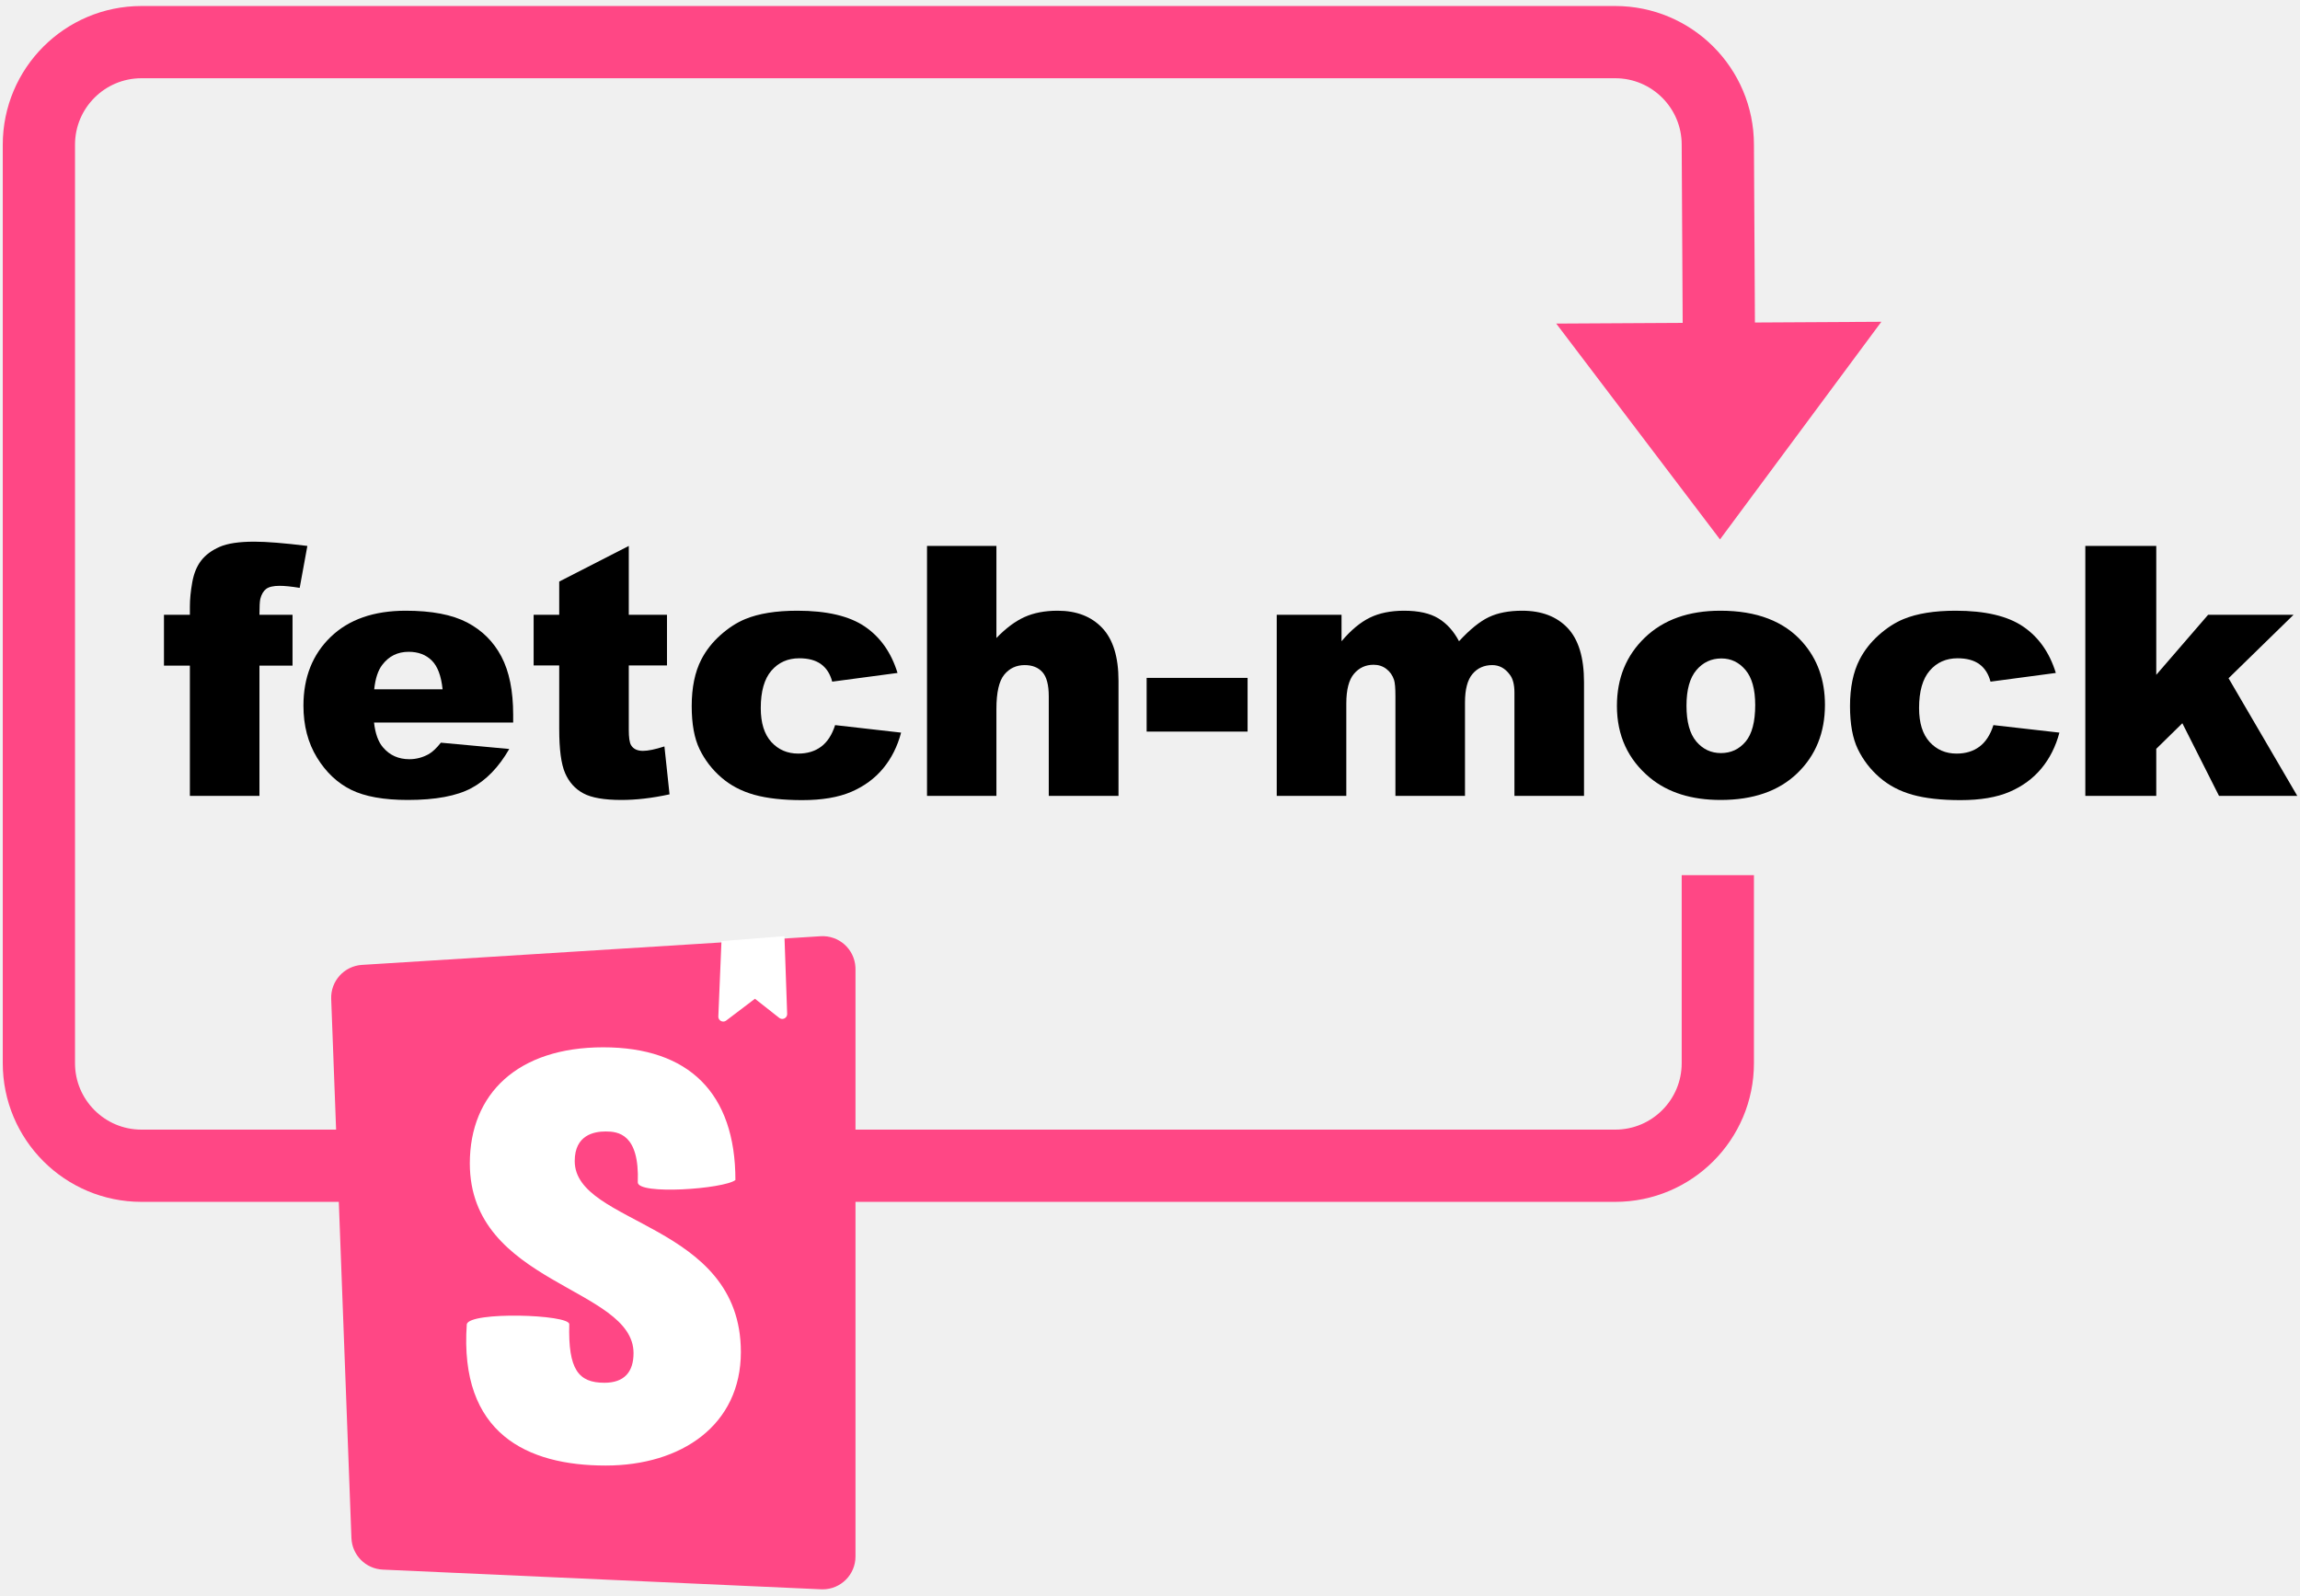
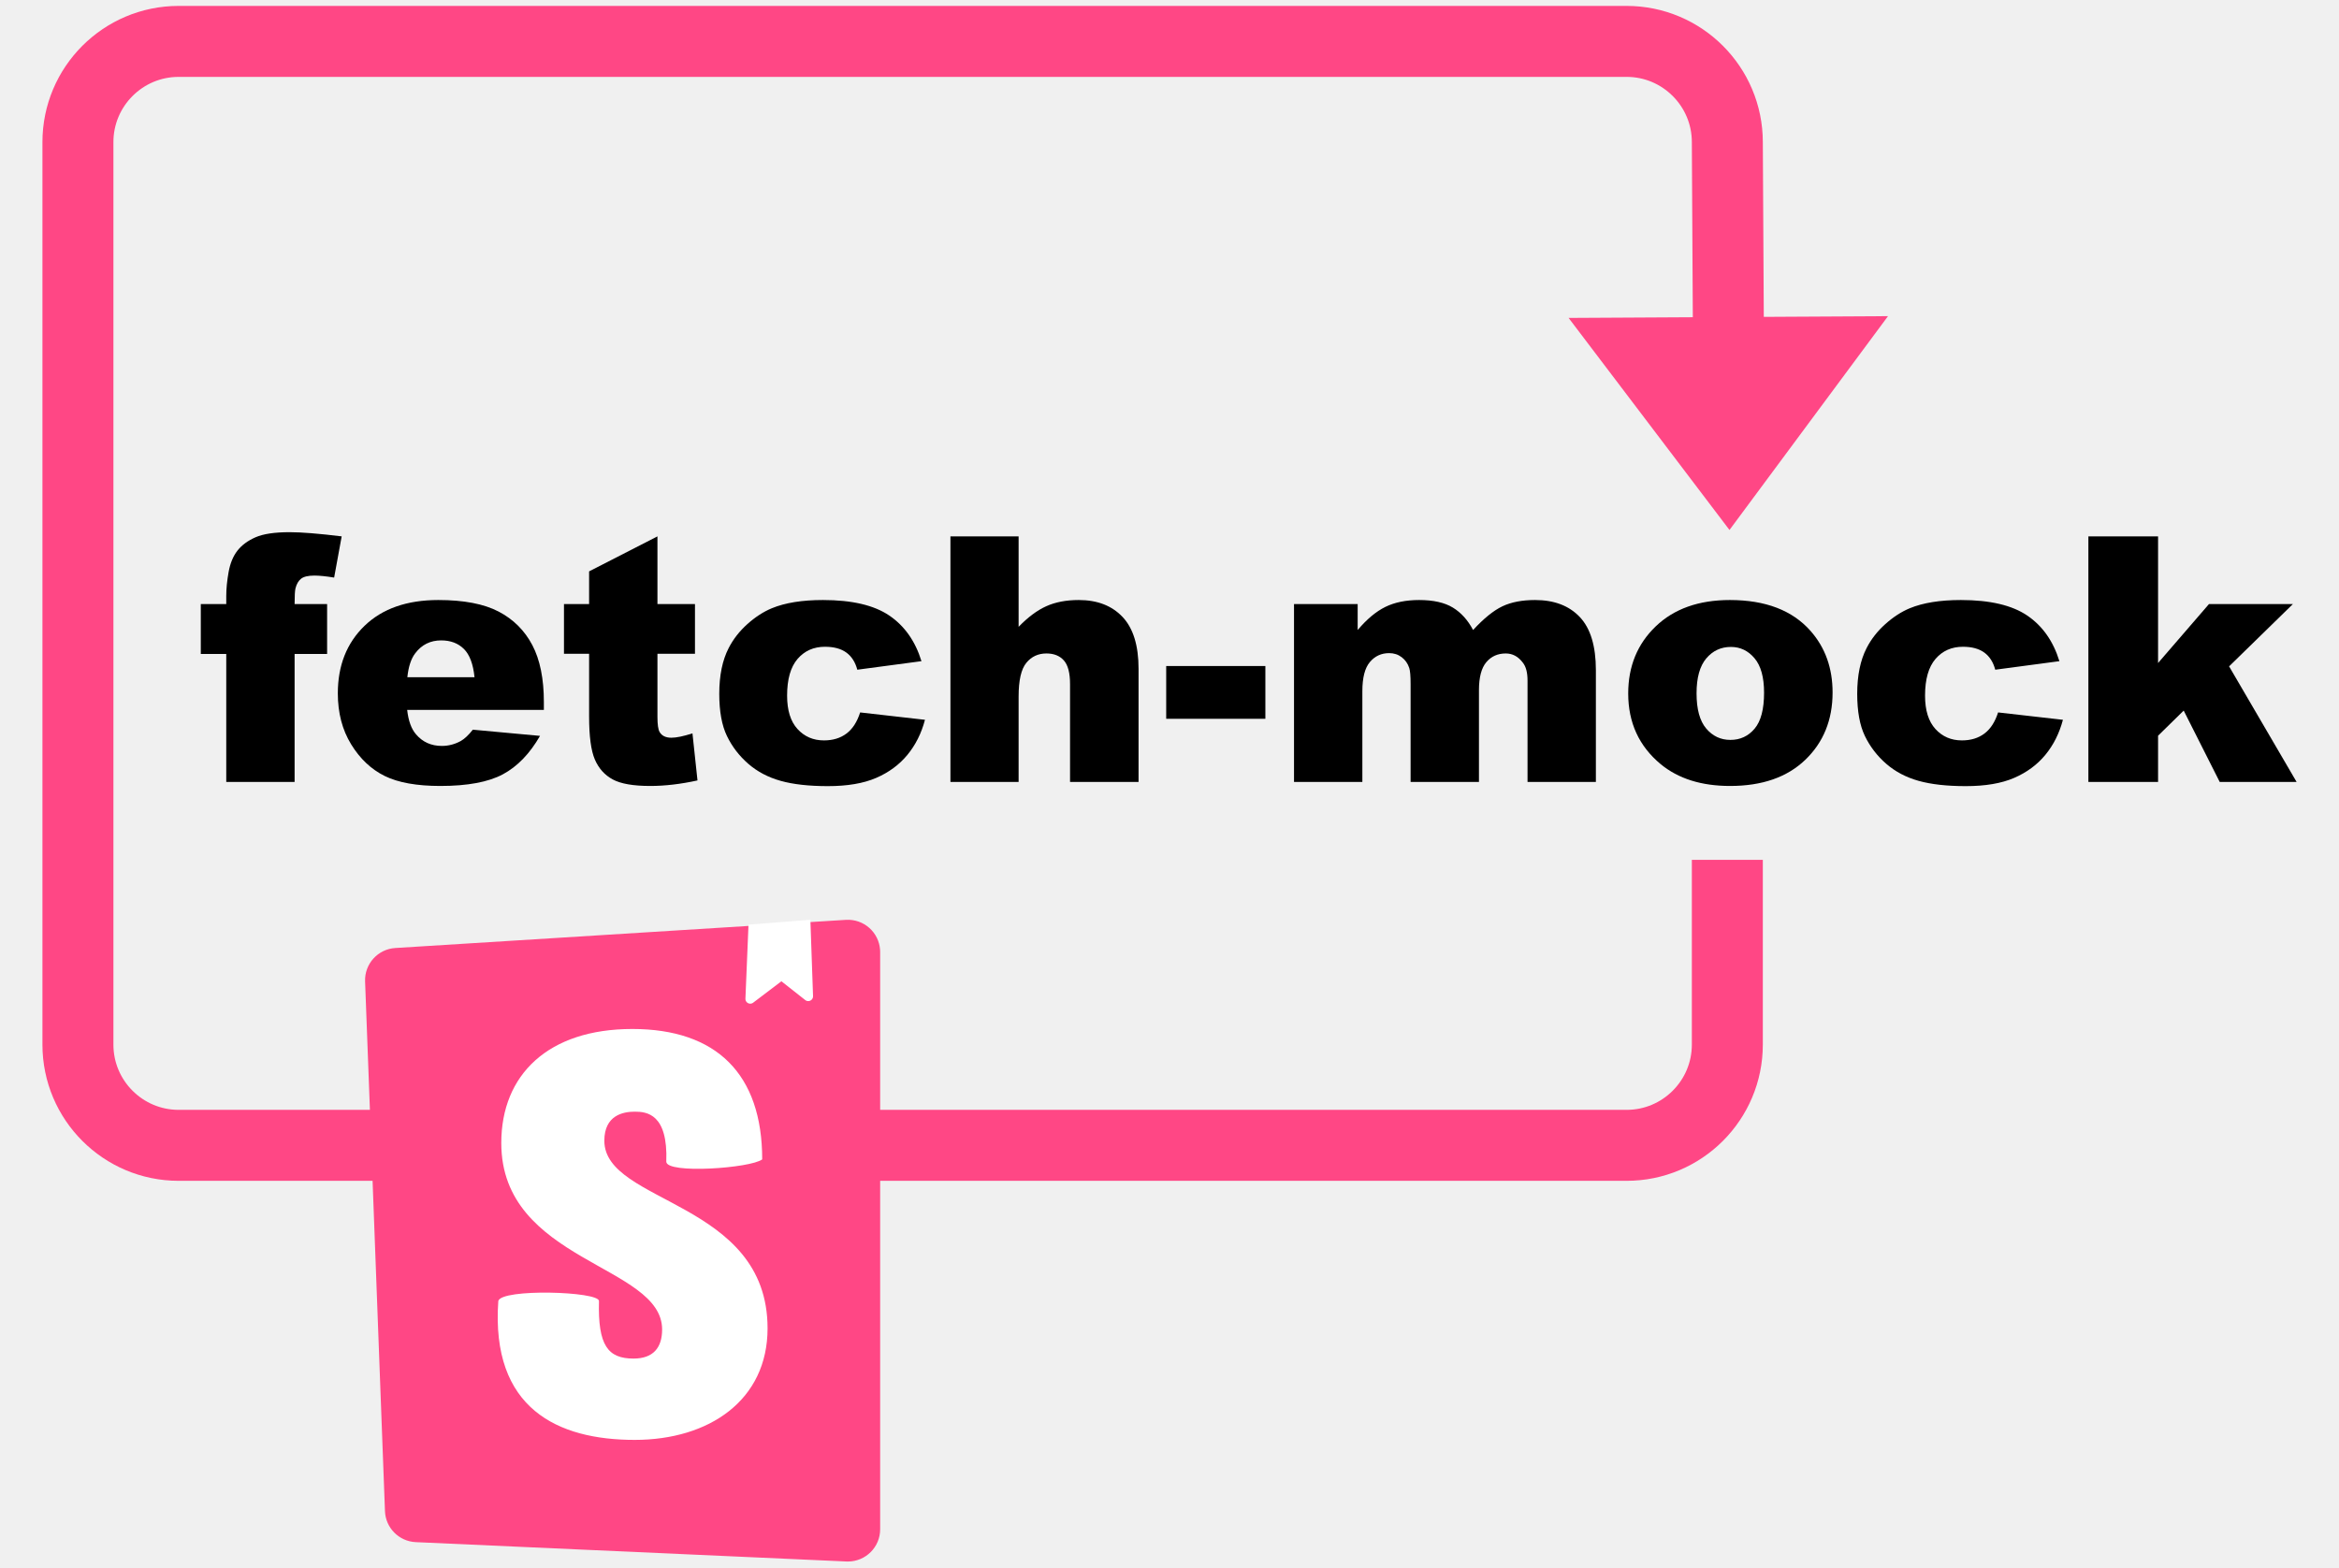
- <svg xmlns="http://www.w3.org/2000/svg" width="100%" height="100%" viewBox="0 0 382 265" version="1.1" xml:space="preserve" style="fill-rule:evenodd;clip-rule:evenodd;stroke-linejoin:round;stroke-miterlimit:1.5;">
-   <path id="arrow" d="M258.471,53.75L285.67,89.6L312.47,53.451L258.471,53.75Z" style="fill:rgb(255,71,133);" />
+ <svg xmlns="http://www.w3.org/2000/svg" width="382" height="256" viewBox="0 0 382 265" version="1.1">
+   <path d="M258.471,53.75L285.67,89.6L312.47,53.451L258.471,53.75Z" style="fill:rgb(255,71,133);" />
  <path d="M285.511,60.8C285.413,43.193 285.307,24.03 285.307,24.03C285.307,14.63 277.676,6.999 268.276,6.999L23.489,6.999C14.09,6.999 6.459,14.63 6.459,24.03L6.459,176.607C6.459,186.007 14.09,193.638 23.489,193.638L268.276,193.638C277.676,193.638 285.307,186.007 285.307,176.607L285.307,145.375" style="fill:none;stroke:rgb(255,71,133);stroke-width:12px;" />
-   <g id="name">
-     <path d="M43.091,102.124L48.586,102.124L48.586,110.563L43.091,110.563L43.091,132.2L31.537,132.2L31.537,110.563L27.232,110.563L27.232,102.124L31.537,102.124L31.537,100.765C31.537,99.537 31.669,98.187 31.933,96.715C32.198,95.242 32.693,94.039 33.42,93.104C34.147,92.169 35.166,91.414 36.479,90.838C37.791,90.262 39.712,89.975 42.242,89.975C44.262,89.975 47.198,90.211 51.049,90.683L49.775,97.649C48.397,97.423 47.283,97.31 46.433,97.31C45.395,97.31 44.649,97.484 44.196,97.833C43.743,98.183 43.422,98.735 43.233,99.49C43.139,99.906 43.091,100.783 43.091,102.124Z" style="fill-rule:nonzero;" />
-     <path d="M85.232,120.022L62.123,120.022C62.33,121.873 62.831,123.251 63.624,124.157C64.738,125.46 66.191,126.111 67.985,126.111C69.118,126.111 70.194,125.828 71.214,125.262C71.837,124.903 72.507,124.27 73.224,123.364L84.581,124.412C82.844,127.433 80.748,129.599 78.294,130.912C75.839,132.224 72.318,132.88 67.73,132.88C63.746,132.88 60.612,132.318 58.328,131.195C56.043,130.071 54.151,128.287 52.65,125.842C51.149,123.397 50.398,120.523 50.398,117.219C50.398,112.518 51.904,108.713 54.915,105.806C57.927,102.898 62.085,101.444 67.39,101.444C71.695,101.444 75.093,102.096 77.586,103.398C80.078,104.701 81.975,106.589 83.278,109.062C84.581,111.536 85.232,114.755 85.232,118.72L85.232,120.022ZM73.507,114.5C73.281,112.272 72.681,110.677 71.709,109.714C70.737,108.751 69.458,108.269 67.872,108.269C66.04,108.269 64.577,108.996 63.482,110.45C62.783,111.356 62.34,112.706 62.151,114.5L73.507,114.5Z" style="fill-rule:nonzero;" />
-     <path d="M104.433,90.683L104.433,102.124L110.777,102.124L110.777,110.535L104.433,110.535L104.433,121.212C104.433,122.496 104.556,123.345 104.801,123.761C105.179,124.403 105.84,124.724 106.784,124.724C107.633,124.724 108.823,124.478 110.352,123.987L111.202,131.945C108.351,132.568 105.689,132.88 103.215,132.88C100.346,132.88 98.231,132.512 96.872,131.775C95.512,131.039 94.507,129.92 93.856,128.419C93.204,126.918 92.879,124.488 92.879,121.127L92.879,110.535L88.63,110.535L88.63,102.124L92.879,102.124L92.879,96.601L104.433,90.683Z" style="fill-rule:nonzero;" />
-     <path d="M138.701,120.447L149.661,121.693C149.057,123.978 148.065,125.956 146.687,127.626C145.309,129.297 143.548,130.595 141.405,131.52C139.262,132.446 136.539,132.908 133.235,132.908C130.044,132.908 127.387,132.611 125.263,132.016C123.139,131.421 121.312,130.458 119.783,129.127C118.254,127.796 117.055,126.234 116.186,124.44C115.318,122.647 114.883,120.268 114.883,117.304C114.883,114.207 115.412,111.63 116.469,109.572C117.243,108.062 118.301,106.707 119.641,105.508C120.982,104.309 122.36,103.417 123.776,102.832C126.023,101.907 128.902,101.444 132.414,101.444C137.323,101.444 141.066,102.322 143.643,104.078C146.22,105.834 148.028,108.402 149.066,111.781L138.219,113.226C137.88,111.942 137.261,110.974 136.364,110.323C135.468,109.671 134.264,109.346 132.754,109.346C130.847,109.346 129.303,110.03 128.123,111.399C126.943,112.768 126.353,114.84 126.353,117.615C126.353,120.088 126.938,121.967 128.109,123.251C129.28,124.535 130.771,125.177 132.584,125.177C134.094,125.177 135.364,124.79 136.393,124.016C137.422,123.241 138.191,122.052 138.701,120.447Z" style="fill-rule:nonzero;" />
-     <path d="M153.965,90.683L165.492,90.683L165.492,105.976C167.059,104.352 168.616,103.191 170.165,102.492C171.713,101.794 173.544,101.444 175.659,101.444C178.793,101.444 181.262,102.398 183.065,104.305C184.868,106.212 185.769,109.138 185.769,113.084L185.769,132.2L174.186,132.2L174.186,115.661C174.186,113.773 173.837,112.437 173.138,111.654C172.44,110.87 171.458,110.478 170.193,110.478C168.796,110.478 167.663,111.007 166.795,112.064C165.926,113.122 165.492,115.019 165.492,117.757L165.492,132.2L153.965,132.2L153.965,90.683Z" style="fill-rule:nonzero;" />
-     <rect x="190.442" y="112.602" width="16.766" height="8.921" style="fill-rule:nonzero;" />
-     <path d="M212.05,102.124L222.812,102.124L222.812,106.514C224.36,104.682 225.923,103.379 227.499,102.605C229.076,101.831 230.978,101.444 233.206,101.444C235.603,101.444 237.501,101.869 238.898,102.719C240.295,103.568 241.437,104.833 242.325,106.514C244.137,104.55 245.789,103.214 247.281,102.506C248.772,101.798 250.613,101.444 252.803,101.444C256.032,101.444 258.552,102.402 260.365,104.319C262.177,106.235 263.084,109.232 263.084,113.31L263.084,132.2L251.529,132.2L251.529,115.066C251.529,113.707 251.265,112.697 250.736,112.036C249.962,110.998 248.999,110.478 247.847,110.478C246.488,110.478 245.393,110.969 244.562,111.951C243.731,112.933 243.316,114.509 243.316,116.681L243.316,132.2L231.761,132.2L231.761,115.633C231.761,114.311 231.686,113.414 231.535,112.942C231.289,112.187 230.865,111.578 230.26,111.116C229.656,110.653 228.948,110.422 228.136,110.422C226.815,110.422 225.729,110.922 224.88,111.923C224.03,112.923 223.605,114.566 223.605,116.851L223.605,132.2L212.05,132.2L212.05,102.124Z" style="fill-rule:nonzero;" />
-     <path d="M268.549,117.247C268.549,112.659 270.098,108.878 273.194,105.905C276.29,102.931 280.472,101.444 285.74,101.444C291.763,101.444 296.313,103.191 299.39,106.684C301.864,109.497 303.1,112.961 303.1,117.077C303.1,121.703 301.566,125.493 298.498,128.448C295.43,131.402 291.187,132.88 285.768,132.88C280.935,132.88 277.027,131.653 274.044,129.198C270.381,126.158 268.549,122.175 268.549,117.247ZM280.104,117.219C280.104,119.9 280.647,121.882 281.733,123.166C282.818,124.45 284.182,125.092 285.825,125.092C287.486,125.092 288.85,124.459 289.917,123.194C290.984,121.929 291.517,119.9 291.517,117.105C291.517,114.5 290.979,112.56 289.903,111.286C288.827,110.011 287.496,109.374 285.91,109.374C284.229,109.374 282.842,110.021 281.747,111.314C280.652,112.607 280.104,114.575 280.104,117.219Z" style="fill-rule:nonzero;" />
-     <path d="M331.081,120.447L342.041,121.693C341.436,123.978 340.445,125.956 339.067,127.626C337.689,129.297 335.928,130.595 333.785,131.52C331.642,132.446 328.919,132.908 325.615,132.908C322.424,132.908 319.767,132.611 317.643,132.016C315.519,131.421 313.692,130.458 312.163,129.127C310.633,127.796 309.435,126.234 308.566,124.44C307.698,122.647 307.263,120.268 307.263,117.304C307.263,114.207 307.792,111.63 308.849,109.572C309.623,108.062 310.681,106.707 312.021,105.508C313.362,104.309 314.74,103.417 316.156,102.832C318.403,101.907 321.282,101.444 324.794,101.444C329.702,101.444 333.445,102.322 336.023,104.078C338.6,105.834 340.408,108.402 341.446,111.781L330.599,113.226C330.259,111.942 329.641,110.974 328.744,110.323C327.847,109.671 326.644,109.346 325.133,109.346C323.227,109.346 321.683,110.03 320.503,111.399C319.323,112.768 318.733,114.84 318.733,117.615C318.733,120.088 319.318,121.967 320.489,123.251C321.659,124.535 323.151,125.177 324.964,125.177C326.474,125.177 327.744,124.79 328.773,124.016C329.802,123.241 330.571,122.052 331.081,120.447Z" style="fill-rule:nonzero;" />
-     <path d="M346.345,90.683L358.127,90.683L358.127,112.093L366.736,102.124L380.924,102.124L370.134,112.659L381.547,132.2L368.548,132.2L362.46,120.136L358.127,124.384L358.127,132.2L346.345,132.2L346.345,90.683Z" style="fill-rule:nonzero;" />
+   <g>
+     <path d="M43.091,102.124L48.586,102.124L48.586,110.563L43.091,110.563L43.091,132.2L31.537,132.2L31.537,110.563L27.232,110.563L27.232,102.124L31.537,102.124L31.537,100.765C31.537,99.537 31.669,98.187 31.933,96.715C32.198,95.242 32.693,94.039 33.42,93.104C34.147,92.169 35.166,91.414 36.479,90.838C37.791,90.262 39.712,89.975 42.242,89.975C44.262,89.975 47.198,90.211 51.049,90.683L49.775,97.649C48.397,97.423 47.283,97.31 46.433,97.31C45.395,97.31 44.649,97.484 44.196,97.833C43.743,98.183 43.422,98.735 43.233,99.49C43.139,99.906 43.091,100.783 43.091,102.124Z" />
+     <path d="M85.232,120.022L62.123,120.022C62.33,121.873 62.831,123.251 63.624,124.157C64.738,125.46 66.191,126.111 67.985,126.111C69.118,126.111 70.194,125.828 71.214,125.262C71.837,124.903 72.507,124.27 73.224,123.364L84.581,124.412C82.844,127.433 80.748,129.599 78.294,130.912C75.839,132.224 72.318,132.88 67.73,132.88C63.746,132.88 60.612,132.318 58.328,131.195C56.043,130.071 54.151,128.287 52.65,125.842C51.149,123.397 50.398,120.523 50.398,117.219C50.398,112.518 51.904,108.713 54.915,105.806C57.927,102.898 62.085,101.444 67.39,101.444C71.695,101.444 75.093,102.096 77.586,103.398C80.078,104.701 81.975,106.589 83.278,109.062C84.581,111.536 85.232,114.755 85.232,118.72L85.232,120.022ZM73.507,114.5C73.281,112.272 72.681,110.677 71.709,109.714C70.737,108.751 69.458,108.269 67.872,108.269C66.04,108.269 64.577,108.996 63.482,110.45C62.783,111.356 62.34,112.706 62.151,114.5L73.507,114.5Z" />
+     <path d="M104.433,90.683L104.433,102.124L110.777,102.124L110.777,110.535L104.433,110.535L104.433,121.212C104.433,122.496 104.556,123.345 104.801,123.761C105.179,124.403 105.84,124.724 106.784,124.724C107.633,124.724 108.823,124.478 110.352,123.987L111.202,131.945C108.351,132.568 105.689,132.88 103.215,132.88C100.346,132.88 98.231,132.512 96.872,131.775C95.512,131.039 94.507,129.92 93.856,128.419C93.204,126.918 92.879,124.488 92.879,121.127L92.879,110.535L88.63,110.535L88.63,102.124L92.879,102.124L92.879,96.601L104.433,90.683Z" />
+     <path d="M138.701,120.447L149.661,121.693C149.057,123.978 148.065,125.956 146.687,127.626C145.309,129.297 143.548,130.595 141.405,131.52C139.262,132.446 136.539,132.908 133.235,132.908C130.044,132.908 127.387,132.611 125.263,132.016C123.139,131.421 121.312,130.458 119.783,129.127C118.254,127.796 117.055,126.234 116.186,124.44C115.318,122.647 114.883,120.268 114.883,117.304C114.883,114.207 115.412,111.63 116.469,109.572C117.243,108.062 118.301,106.707 119.641,105.508C120.982,104.309 122.36,103.417 123.776,102.832C126.023,101.907 128.902,101.444 132.414,101.444C137.323,101.444 141.066,102.322 143.643,104.078C146.22,105.834 148.028,108.402 149.066,111.781L138.219,113.226C137.88,111.942 137.261,110.974 136.364,110.323C135.468,109.671 134.264,109.346 132.754,109.346C130.847,109.346 129.303,110.03 128.123,111.399C126.943,112.768 126.353,114.84 126.353,117.615C126.353,120.088 126.938,121.967 128.109,123.251C129.28,124.535 130.771,125.177 132.584,125.177C134.094,125.177 135.364,124.79 136.393,124.016C137.422,123.241 138.191,122.052 138.701,120.447Z" />
+     <path d="M153.965,90.683L165.492,90.683L165.492,105.976C167.059,104.352 168.616,103.191 170.165,102.492C171.713,101.794 173.544,101.444 175.659,101.444C178.793,101.444 181.262,102.398 183.065,104.305C184.868,106.212 185.769,109.138 185.769,113.084L185.769,132.2L174.186,132.2L174.186,115.661C174.186,113.773 173.837,112.437 173.138,111.654C172.44,110.87 171.458,110.478 170.193,110.478C168.796,110.478 167.663,111.007 166.795,112.064C165.926,113.122 165.492,115.019 165.492,117.757L165.492,132.2L153.965,132.2L153.965,90.683Z" />
+     <rect x="190.442" y="112.602" width="16.766" height="8.921" />
+     <path d="M212.05,102.124L222.812,102.124L222.812,106.514C224.36,104.682 225.923,103.379 227.499,102.605C229.076,101.831 230.978,101.444 233.206,101.444C235.603,101.444 237.501,101.869 238.898,102.719C240.295,103.568 241.437,104.833 242.325,106.514C244.137,104.55 245.789,103.214 247.281,102.506C248.772,101.798 250.613,101.444 252.803,101.444C256.032,101.444 258.552,102.402 260.365,104.319C262.177,106.235 263.084,109.232 263.084,113.31L263.084,132.2L251.529,132.2L251.529,115.066C251.529,113.707 251.265,112.697 250.736,112.036C249.962,110.998 248.999,110.478 247.847,110.478C246.488,110.478 245.393,110.969 244.562,111.951C243.731,112.933 243.316,114.509 243.316,116.681L243.316,132.2L231.761,132.2L231.761,115.633C231.761,114.311 231.686,113.414 231.535,112.942C231.289,112.187 230.865,111.578 230.26,111.116C229.656,110.653 228.948,110.422 228.136,110.422C226.815,110.422 225.729,110.922 224.88,111.923C224.03,112.923 223.605,114.566 223.605,116.851L223.605,132.2L212.05,132.2L212.05,102.124Z" />
+     <path d="M268.549,117.247C268.549,112.659 270.098,108.878 273.194,105.905C276.29,102.931 280.472,101.444 285.74,101.444C291.763,101.444 296.313,103.191 299.39,106.684C301.864,109.497 303.1,112.961 303.1,117.077C303.1,121.703 301.566,125.493 298.498,128.448C295.43,131.402 291.187,132.88 285.768,132.88C280.935,132.88 277.027,131.653 274.044,129.198C270.381,126.158 268.549,122.175 268.549,117.247ZM280.104,117.219C280.104,119.9 280.647,121.882 281.733,123.166C282.818,124.45 284.182,125.092 285.825,125.092C287.486,125.092 288.85,124.459 289.917,123.194C290.984,121.929 291.517,119.9 291.517,117.105C291.517,114.5 290.979,112.56 289.903,111.286C288.827,110.011 287.496,109.374 285.91,109.374C284.229,109.374 282.842,110.021 281.747,111.314C280.652,112.607 280.104,114.575 280.104,117.219Z" />
+     <path d="M331.081,120.447L342.041,121.693C341.436,123.978 340.445,125.956 339.067,127.626C337.689,129.297 335.928,130.595 333.785,131.52C331.642,132.446 328.919,132.908 325.615,132.908C322.424,132.908 319.767,132.611 317.643,132.016C315.519,131.421 313.692,130.458 312.163,129.127C310.633,127.796 309.435,126.234 308.566,124.44C307.698,122.647 307.263,120.268 307.263,117.304C307.263,114.207 307.792,111.63 308.849,109.572C309.623,108.062 310.681,106.707 312.021,105.508C313.362,104.309 314.74,103.417 316.156,102.832C318.403,101.907 321.282,101.444 324.794,101.444C329.702,101.444 333.445,102.322 336.023,104.078C338.6,105.834 340.408,108.402 341.446,111.781L330.599,113.226C330.259,111.942 329.641,110.974 328.744,110.323C327.847,109.671 326.644,109.346 325.133,109.346C323.227,109.346 321.683,110.03 320.503,111.399C319.323,112.768 318.733,114.84 318.733,117.615C318.733,120.088 319.318,121.967 320.489,123.251C321.659,124.535 323.151,125.177 324.964,125.177C326.474,125.177 327.744,124.79 328.773,124.016C329.802,123.241 330.571,122.052 331.081,120.447Z" />
+     <path d="M346.345,90.683L358.127,90.683L358.127,112.093L366.736,102.124L380.924,102.124L370.134,112.659L381.547,132.2L368.548,132.2L362.46,120.136L358.127,124.384L358.127,132.2L346.345,132.2L346.345,90.683Z" />
  </g>
-   <g id="storybook">
-     <path id="path-1" d="M58.368,255.48L55.007,165.925C54.896,162.967 57.164,160.461 60.118,160.276L136.29,155.516C139.297,155.328 141.886,157.613 142.074,160.619C142.081,160.733 142.085,160.846 142.085,160.96L142.085,258.545C142.085,261.558 139.643,264 136.63,264C136.548,264 136.467,263.998 136.385,263.995L63.574,260.724C60.738,260.597 58.474,258.316 58.368,255.48Z" style="fill:rgb(255,71,133);fill-rule:nonzero;" />
+   <g>
+     <path d="M58.368,255.48L55.007,165.925C54.896,162.967 57.164,160.461 60.118,160.276L136.29,155.516C139.297,155.328 141.886,157.613 142.074,160.619C142.081,160.733 142.085,160.846 142.085,160.96L142.085,258.545C142.085,261.558 139.643,264 136.63,264C136.548,264 136.467,263.998 136.385,263.995L63.574,260.724C60.738,260.597 58.474,258.316 58.368,255.48Z" style="fill:rgb(255,71,133);fill-rule:nonzero;" />
    <path d="M119.306,168.841L119.827,156.327L130.287,155.505L130.738,168.41C130.754,168.859 130.402,169.236 129.953,169.251C129.761,169.258 129.572,169.197 129.421,169.077L125.387,165.9L120.611,169.523C120.253,169.794 119.743,169.724 119.471,169.366C119.357,169.215 119.299,169.03 119.306,168.841ZM105.928,196.398C105.928,198.52 120.223,197.503 122.142,196.012C122.142,181.56 114.388,173.966 100.188,173.966C85.988,173.966 78.032,181.679 78.032,193.247C78.032,213.396 105.223,213.782 105.223,224.772C105.223,227.857 103.712,229.689 100.389,229.689C96.059,229.689 94.346,227.477 94.548,219.958C94.548,218.326 78.032,217.818 77.528,219.958C76.246,238.18 87.599,243.437 100.59,243.437C113.179,243.437 123.049,236.726 123.049,224.579C123.049,202.984 95.454,203.563 95.454,192.862C95.454,188.523 98.677,187.945 100.59,187.945C102.605,187.945 106.23,188.3 105.928,196.398Z" style="fill:white;fill-rule:nonzero;" />
  </g>
</svg>
